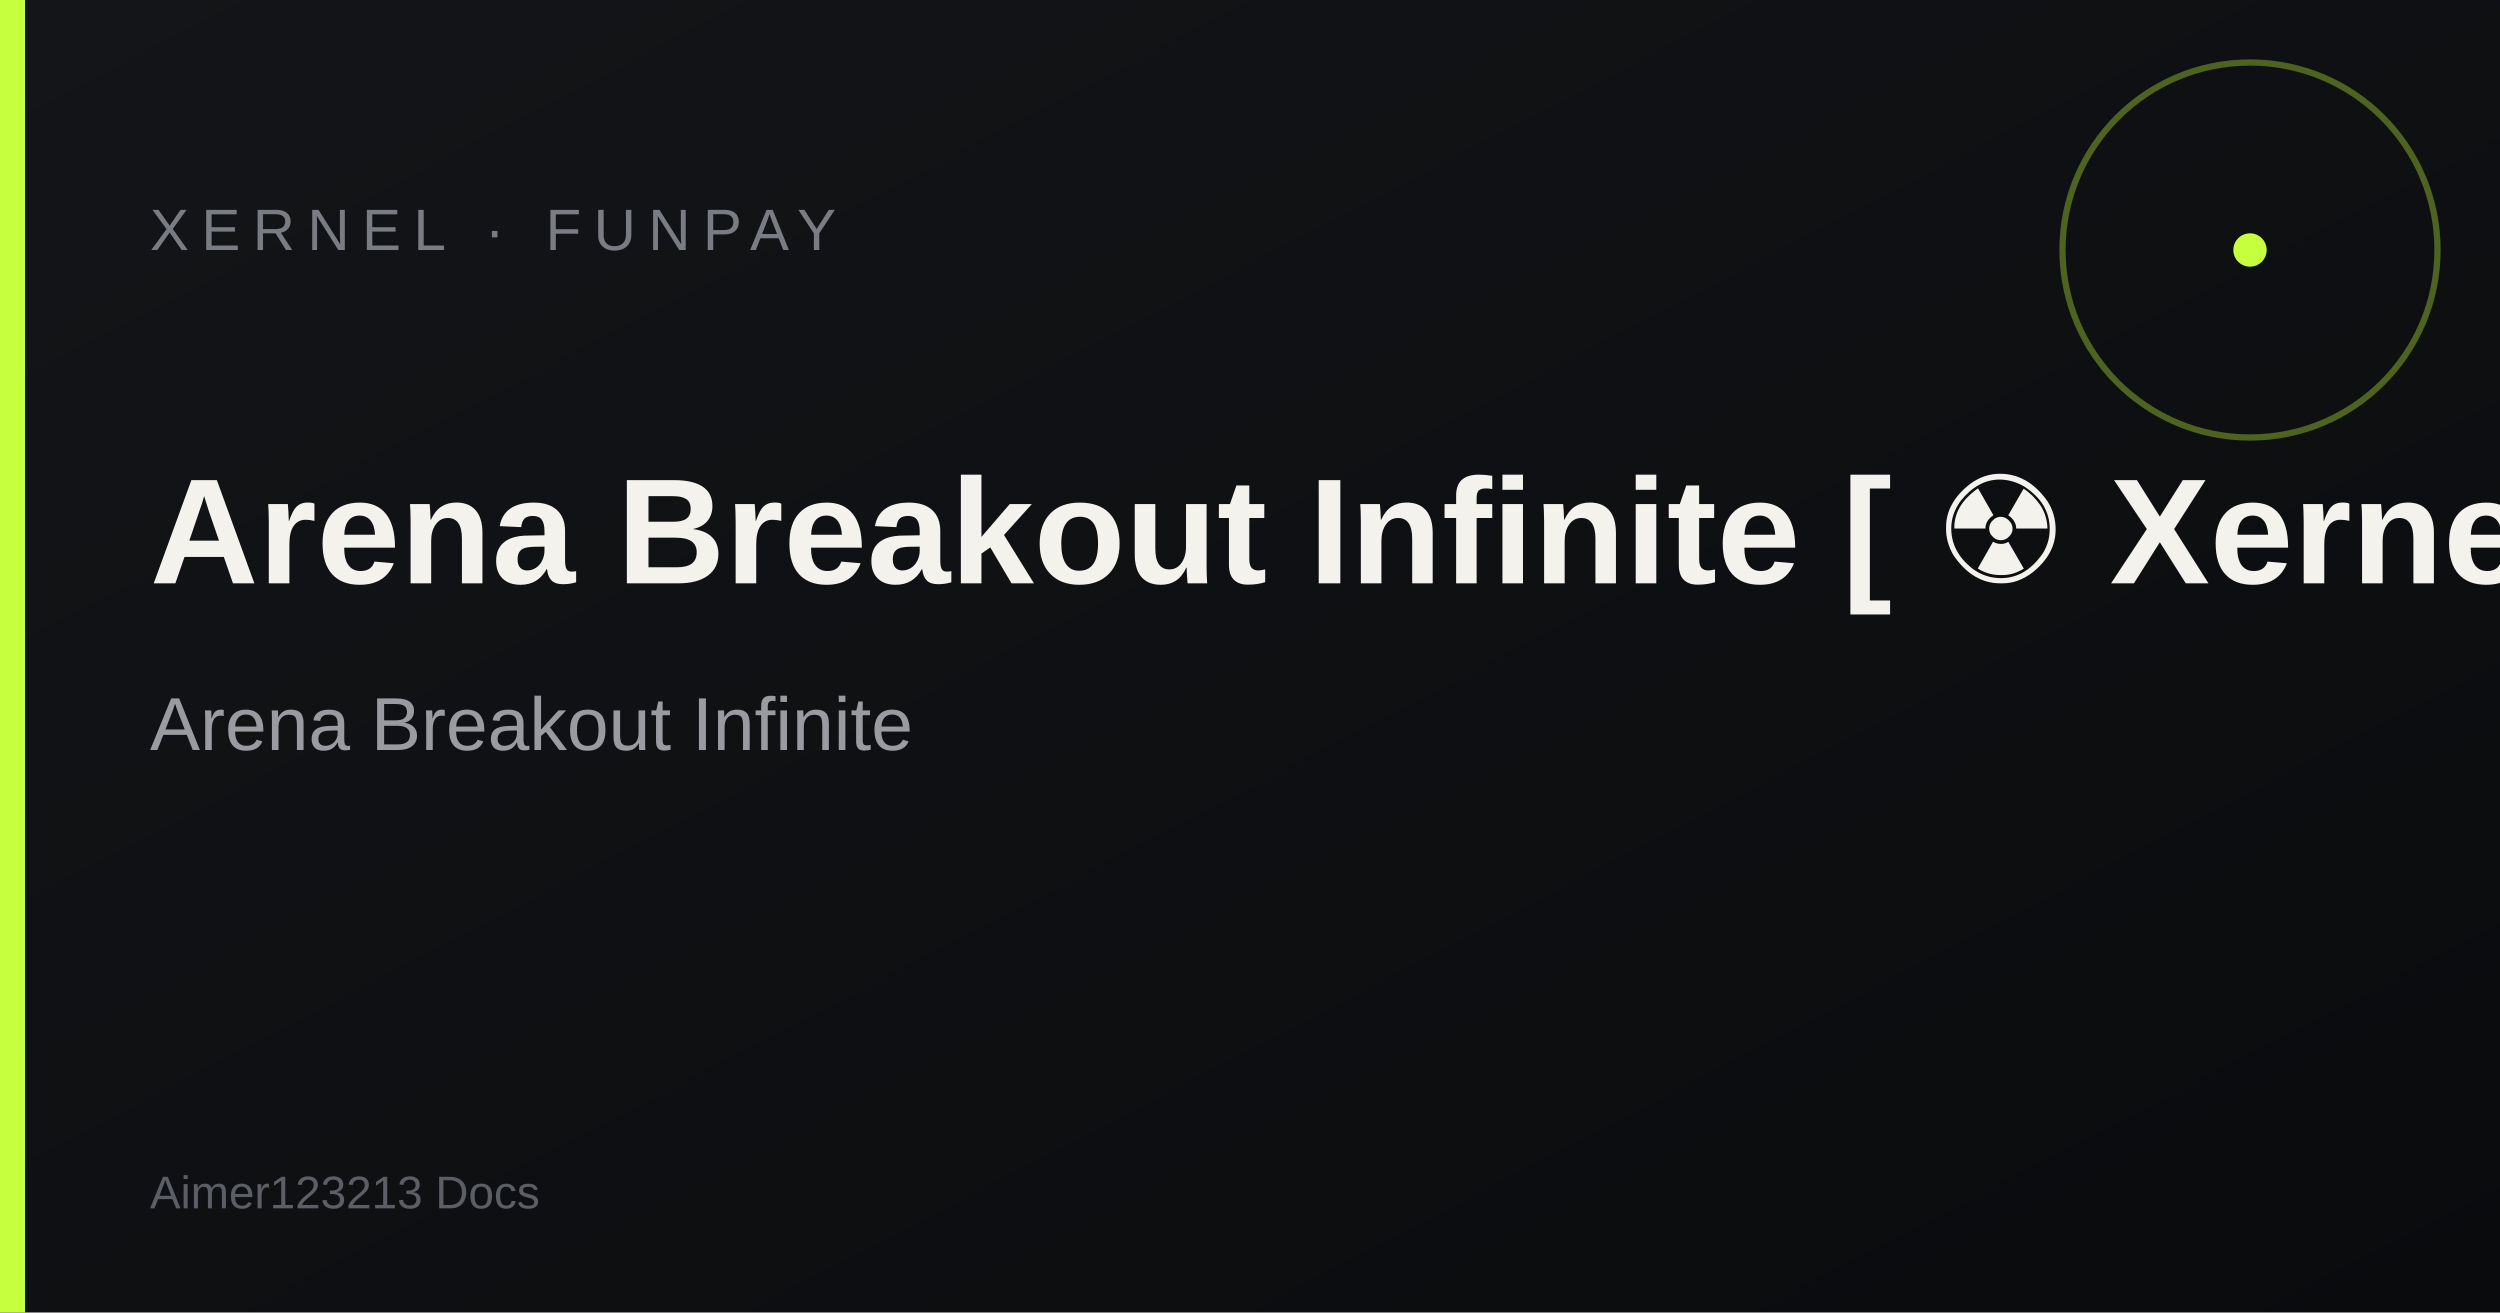
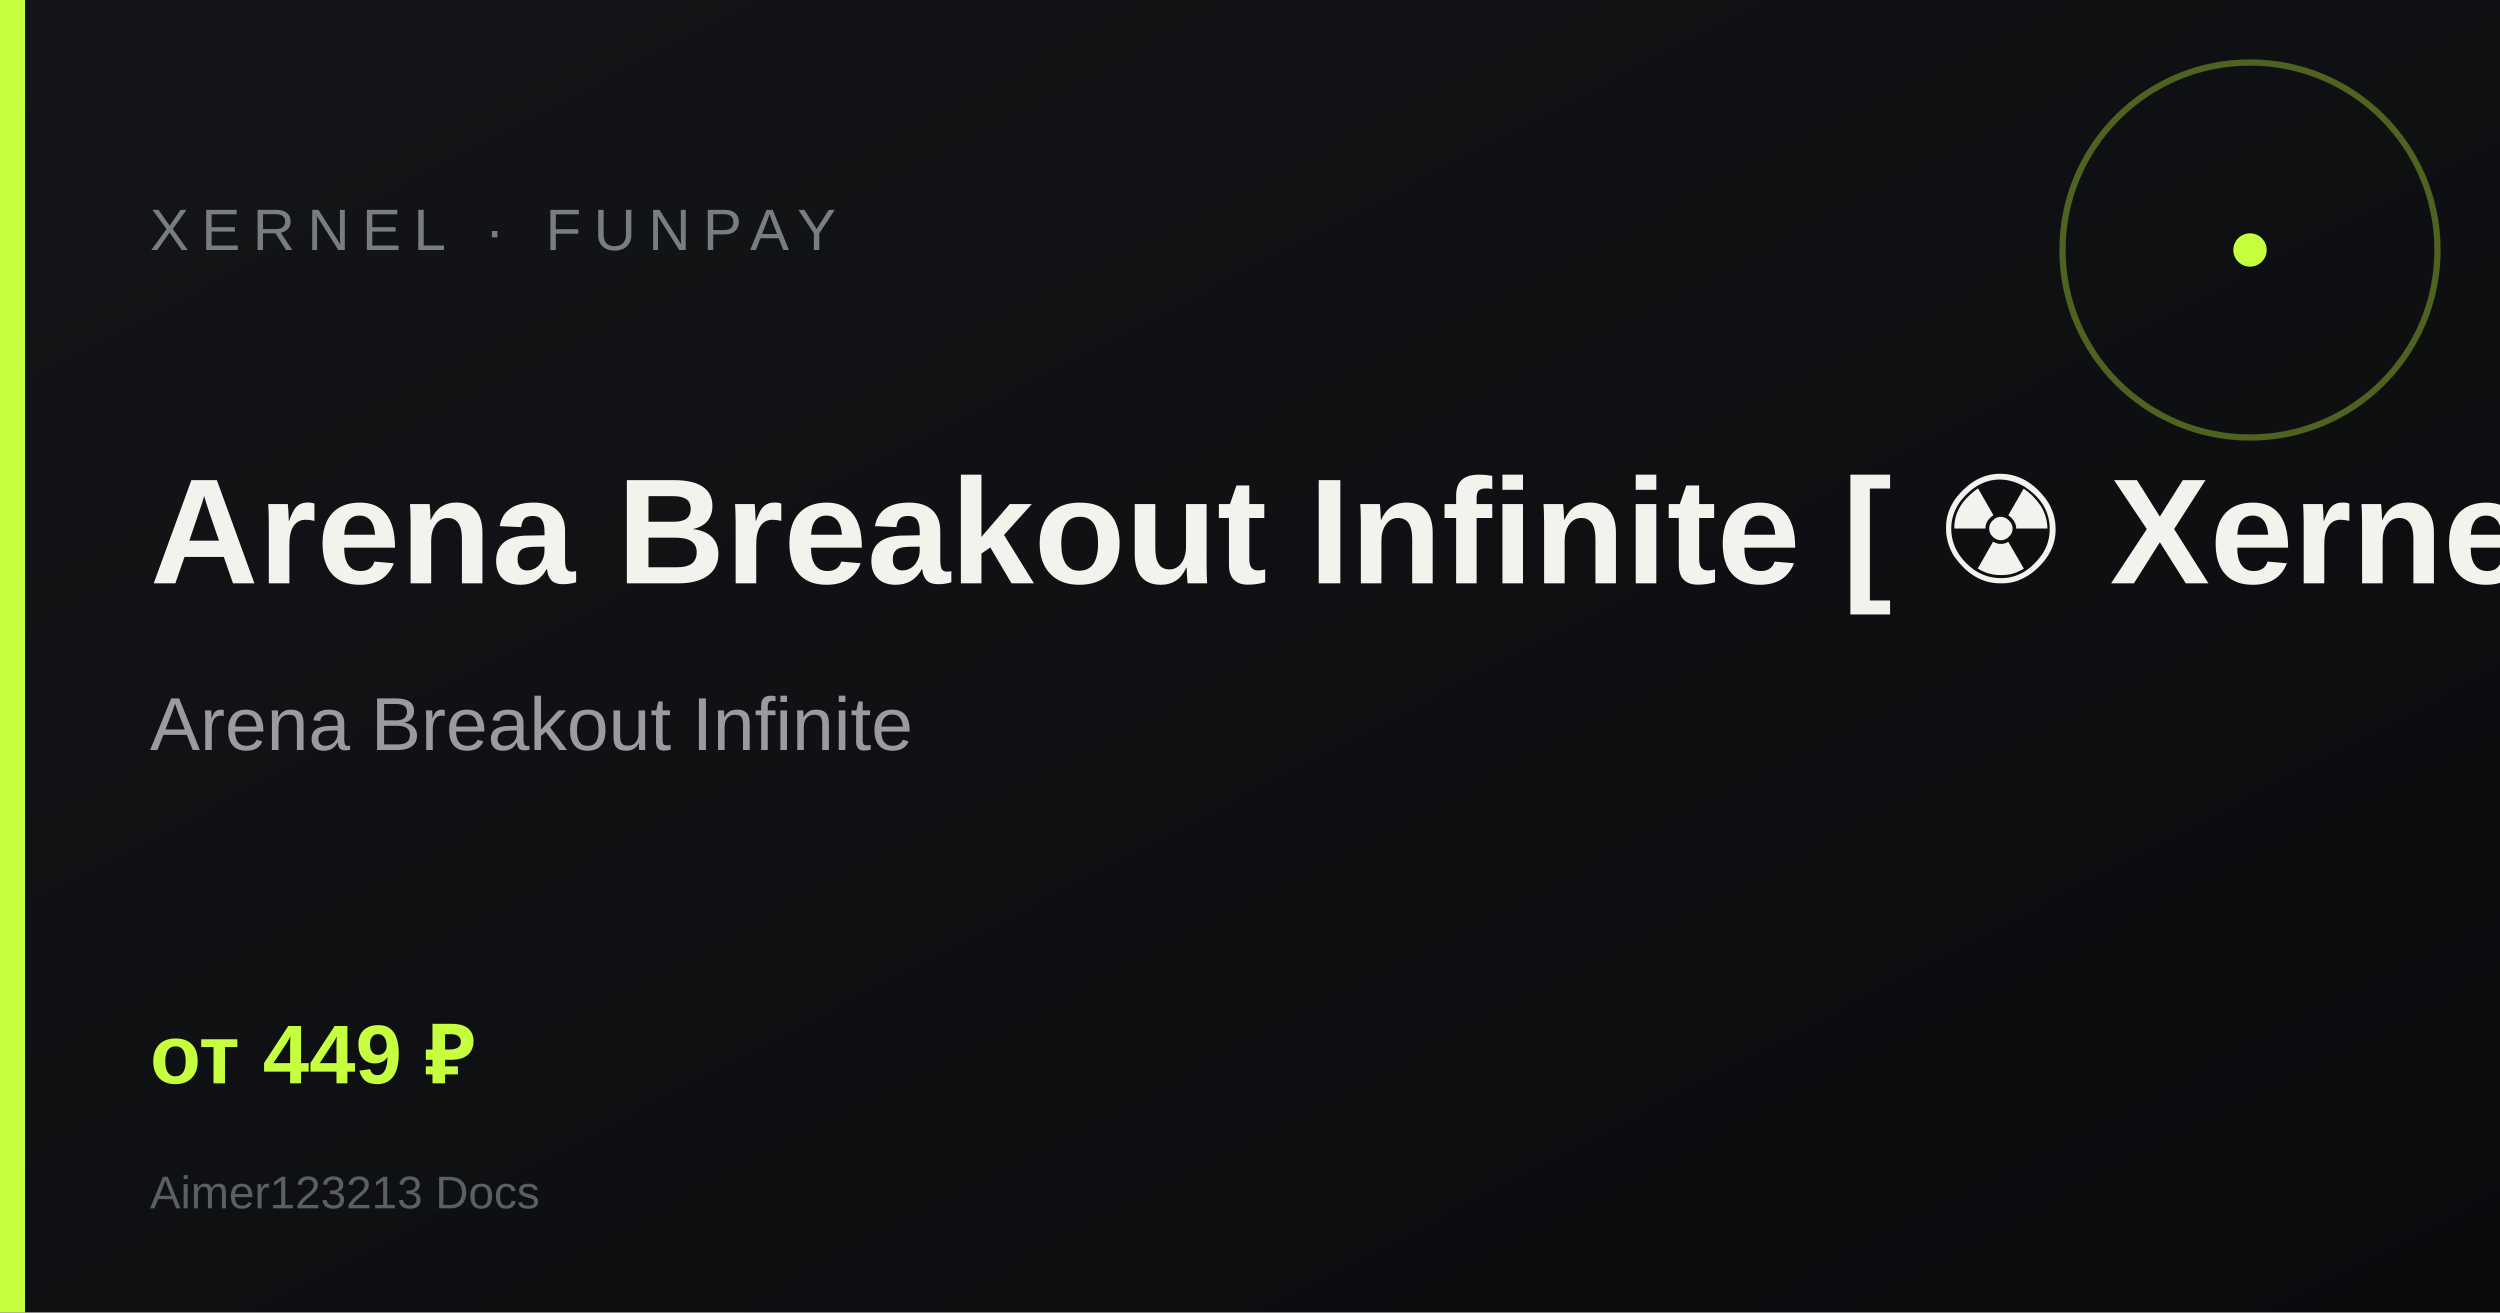
<svg xmlns="http://www.w3.org/2000/svg" width="1200" height="630" viewBox="0 0 1200 630">
  <defs>
    <linearGradient id="g" x1="0" y1="0" x2="1" y2="1">
      <stop offset="0%" stop-color="#141518" />
      <stop offset="100%" stop-color="#0a0b0d" />
    </linearGradient>
  </defs>
  <rect width="1200" height="630" fill="url(#g)" />
  <rect x="0" y="0" width="12" height="630" fill="#c6ff3d" />
  <circle cx="1080" cy="120" r="90" fill="none" stroke="#c6ff3d" stroke-width="3" opacity=".35" />
  <circle cx="1080" cy="120" r="8" fill="#c6ff3d" />
  <text x="72" y="120" fill="#7a7c83" font-family="Arial, sans-serif" font-size="28" letter-spacing="6">XERNEL · FUNPAY</text>
  <text x="72" y="280" fill="#f3f2ed" font-family="Arial, sans-serif" font-size="72" font-weight="700">Arena Breakout Infinite [ ☢ Xernel Full ]</text>
  <text x="72" y="360" fill="#9a9ba1" font-family="Arial, sans-serif" font-size="36">Arena Breakout Infinite</text>
-   <text x="72" y="520" fill="#c6ff3d" font-family="Arial, sans-serif" font-size="40" font-weight="700" />
+   <text x="72" y="520" fill="#c6ff3d" font-family="Arial, sans-serif" font-size="40" font-weight="700">от 449 ₽</text>
  <text x="72" y="580" fill="#5c5e65" font-family="Arial, sans-serif" font-size="22">Aimer123213 Docs</text>
</svg>
